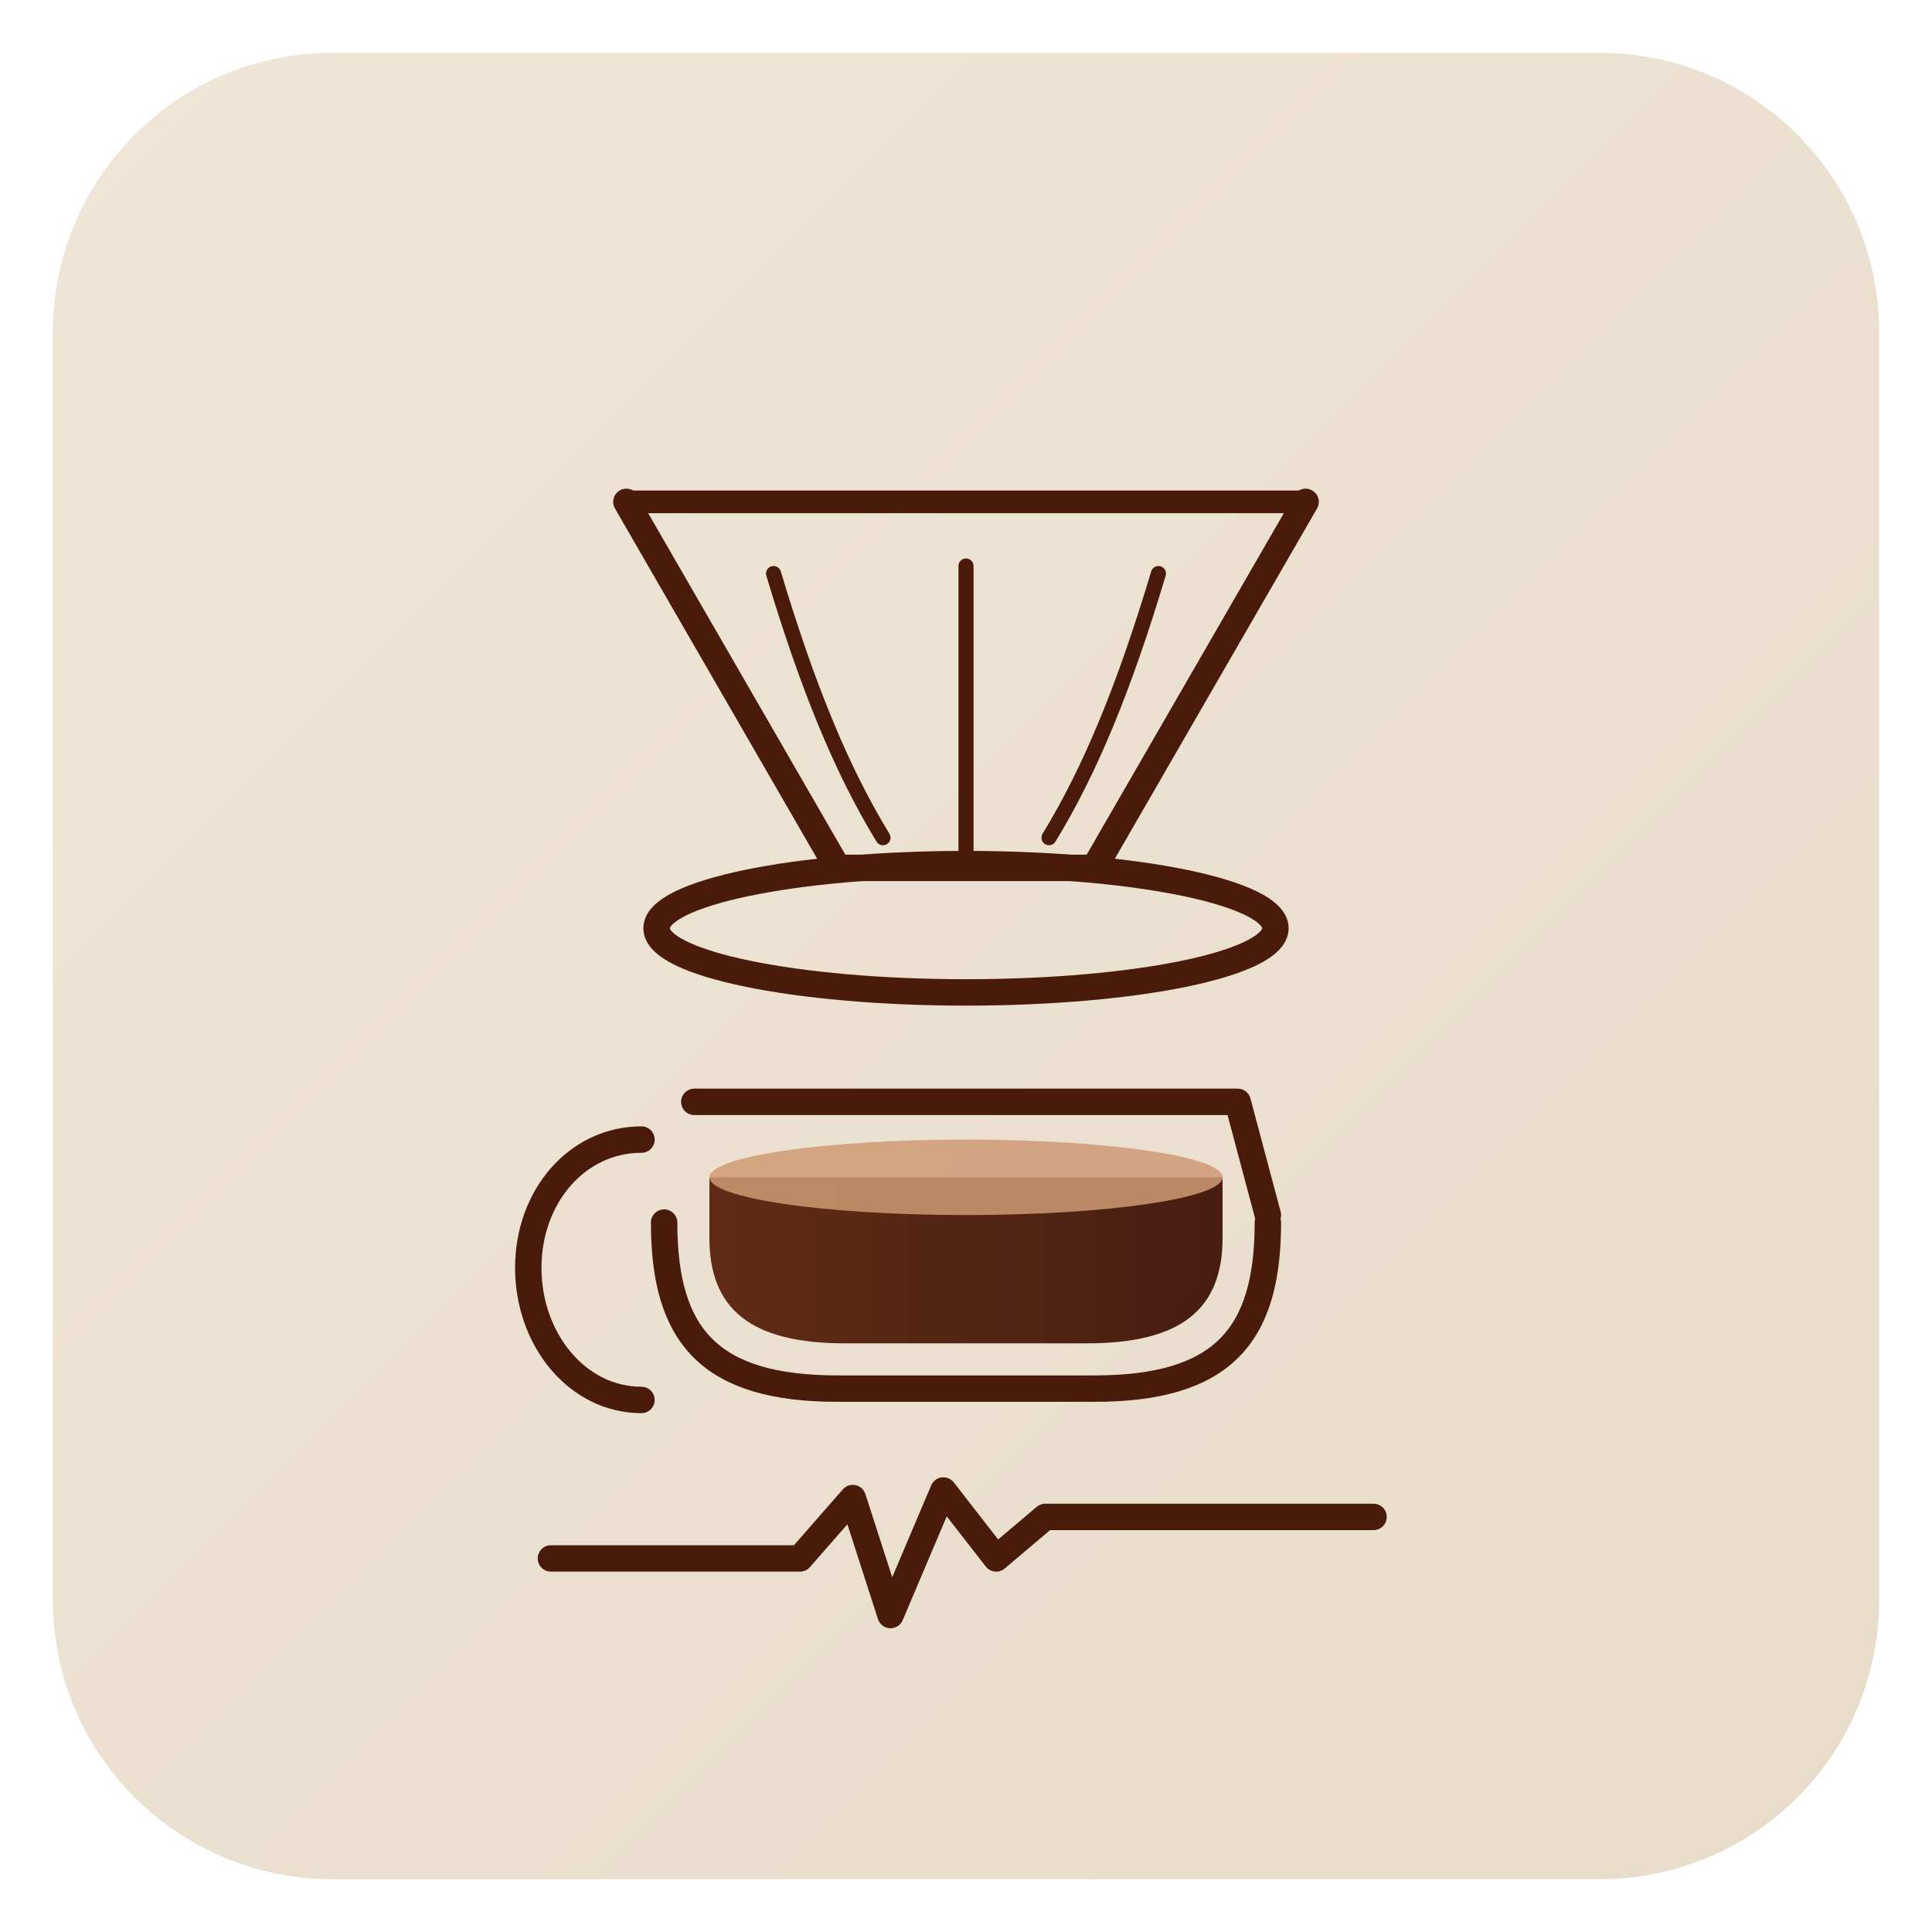
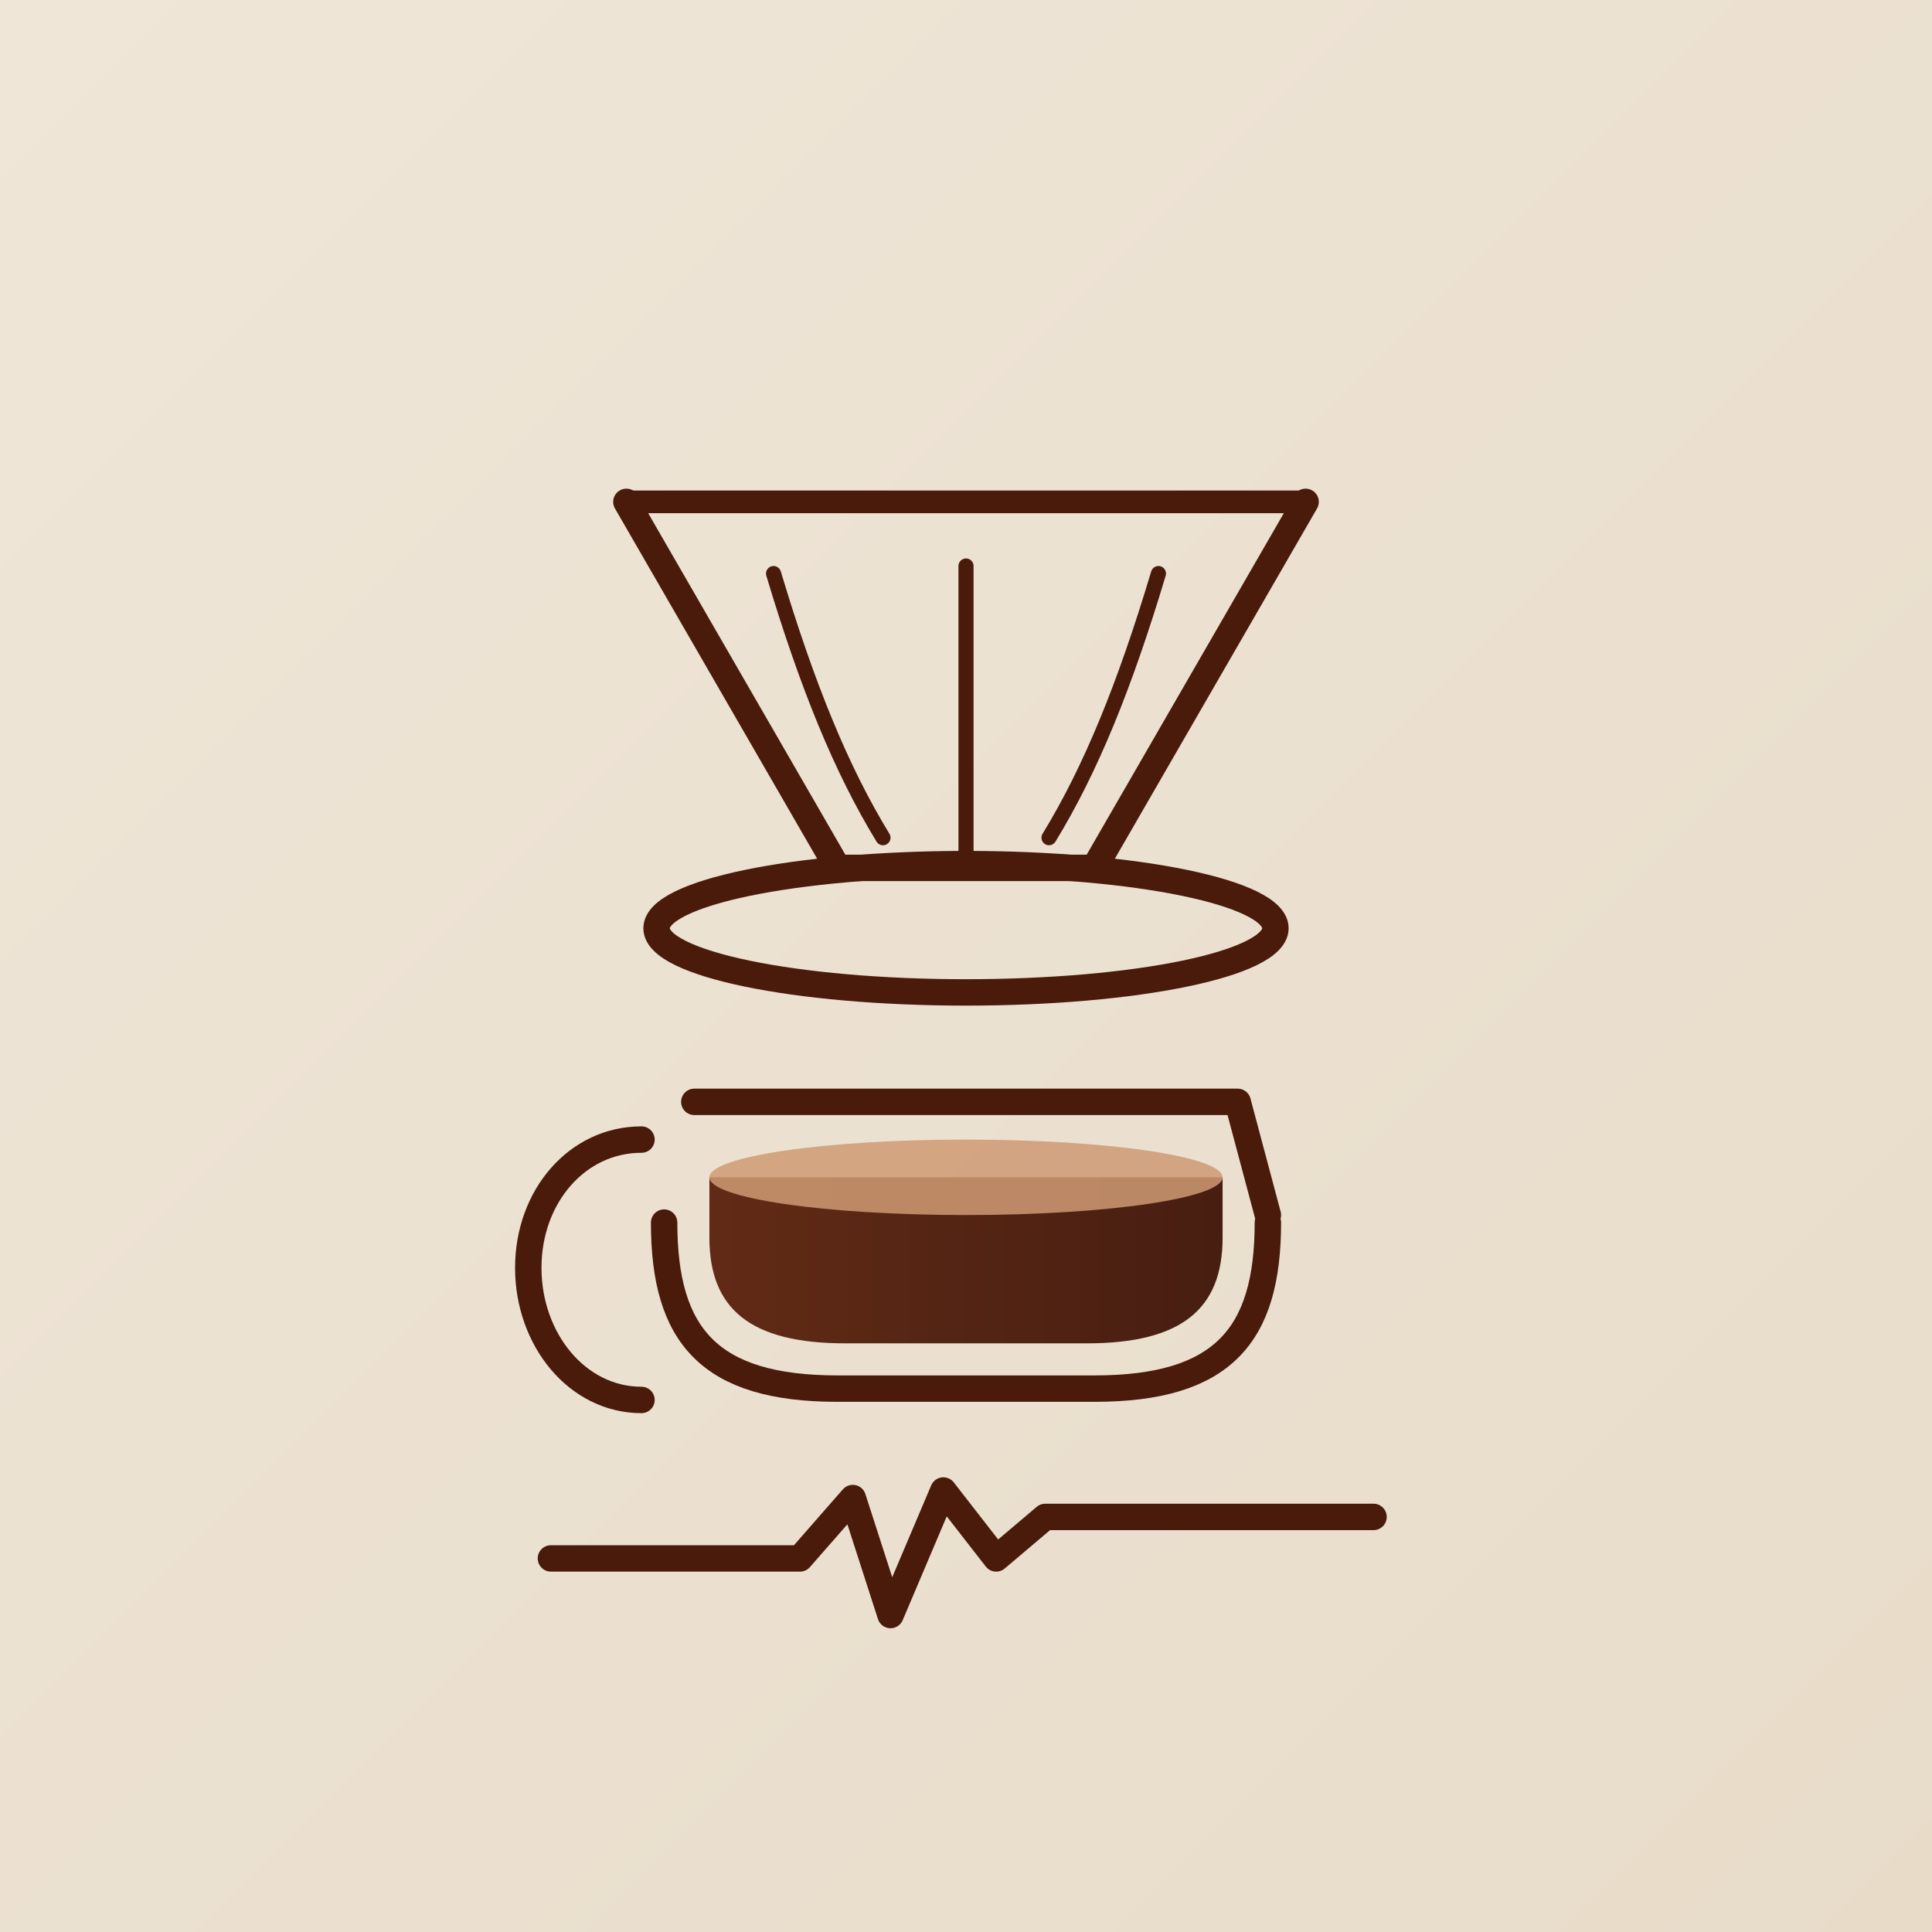
<svg xmlns="http://www.w3.org/2000/svg" viewBox="0 0 512 512">
  <defs>
    <linearGradient id="bg" x1="0" y1="0" x2="1" y2="1">
      <stop offset="0%" stop-color="#efe6d8" />
      <stop offset="100%" stop-color="#e8dcc9" />
    </linearGradient>
    <linearGradient id="coffee" x1="0" y1="0" x2="1" y2="0">
      <stop offset="0%" stop-color="#5a210d" />
      <stop offset="100%" stop-color="#3f1407" />
    </linearGradient>
  </defs>
-   <rect x="14" y="14" width="484" height="484" rx="74" fill="url(#bg)" />
+   <rect x="0" y="0" width="512" height="512" fill="url(#bg)" />
  <g stroke="#4a1a0a" fill="none" stroke-linecap="round" stroke-linejoin="round">
    <path d="M166 133h180" stroke-width="6" />
    <path d="M166 133l56 97h68l56-97" stroke-width="7" />
    <path d="M205 152c9 30 18 52 29 70" stroke-width="4" />
    <path d="M256 150v79" stroke-width="4" />
    <path d="M307 152c-9 30-18 52-29 70" stroke-width="4" />
    <ellipse cx="256" cy="246" rx="82" ry="17" stroke-width="7" />
    <path d="M184 292h144l8 30" stroke-width="7" />
    <path d="M176 324c0 30 12 44 46 44h68c34 0 46-14 46-44" stroke-width="7" />
    <path d="M170 302c-17 0-30 15-30 34s13 35 30 35" stroke-width="7" />
    <path d="M146 413h66l14-16 10 31 14-33 14 18 13-11h87" stroke-width="7" />
  </g>
  <path d="M188 312h136v16c0 19-11 28-36 28h-64c-25 0-36-9-36-28z" fill="url(#coffee)" opacity="0.95" />
  <ellipse cx="256" cy="312" rx="68" ry="10" fill="#cf9a73" opacity="0.85" />
</svg>
